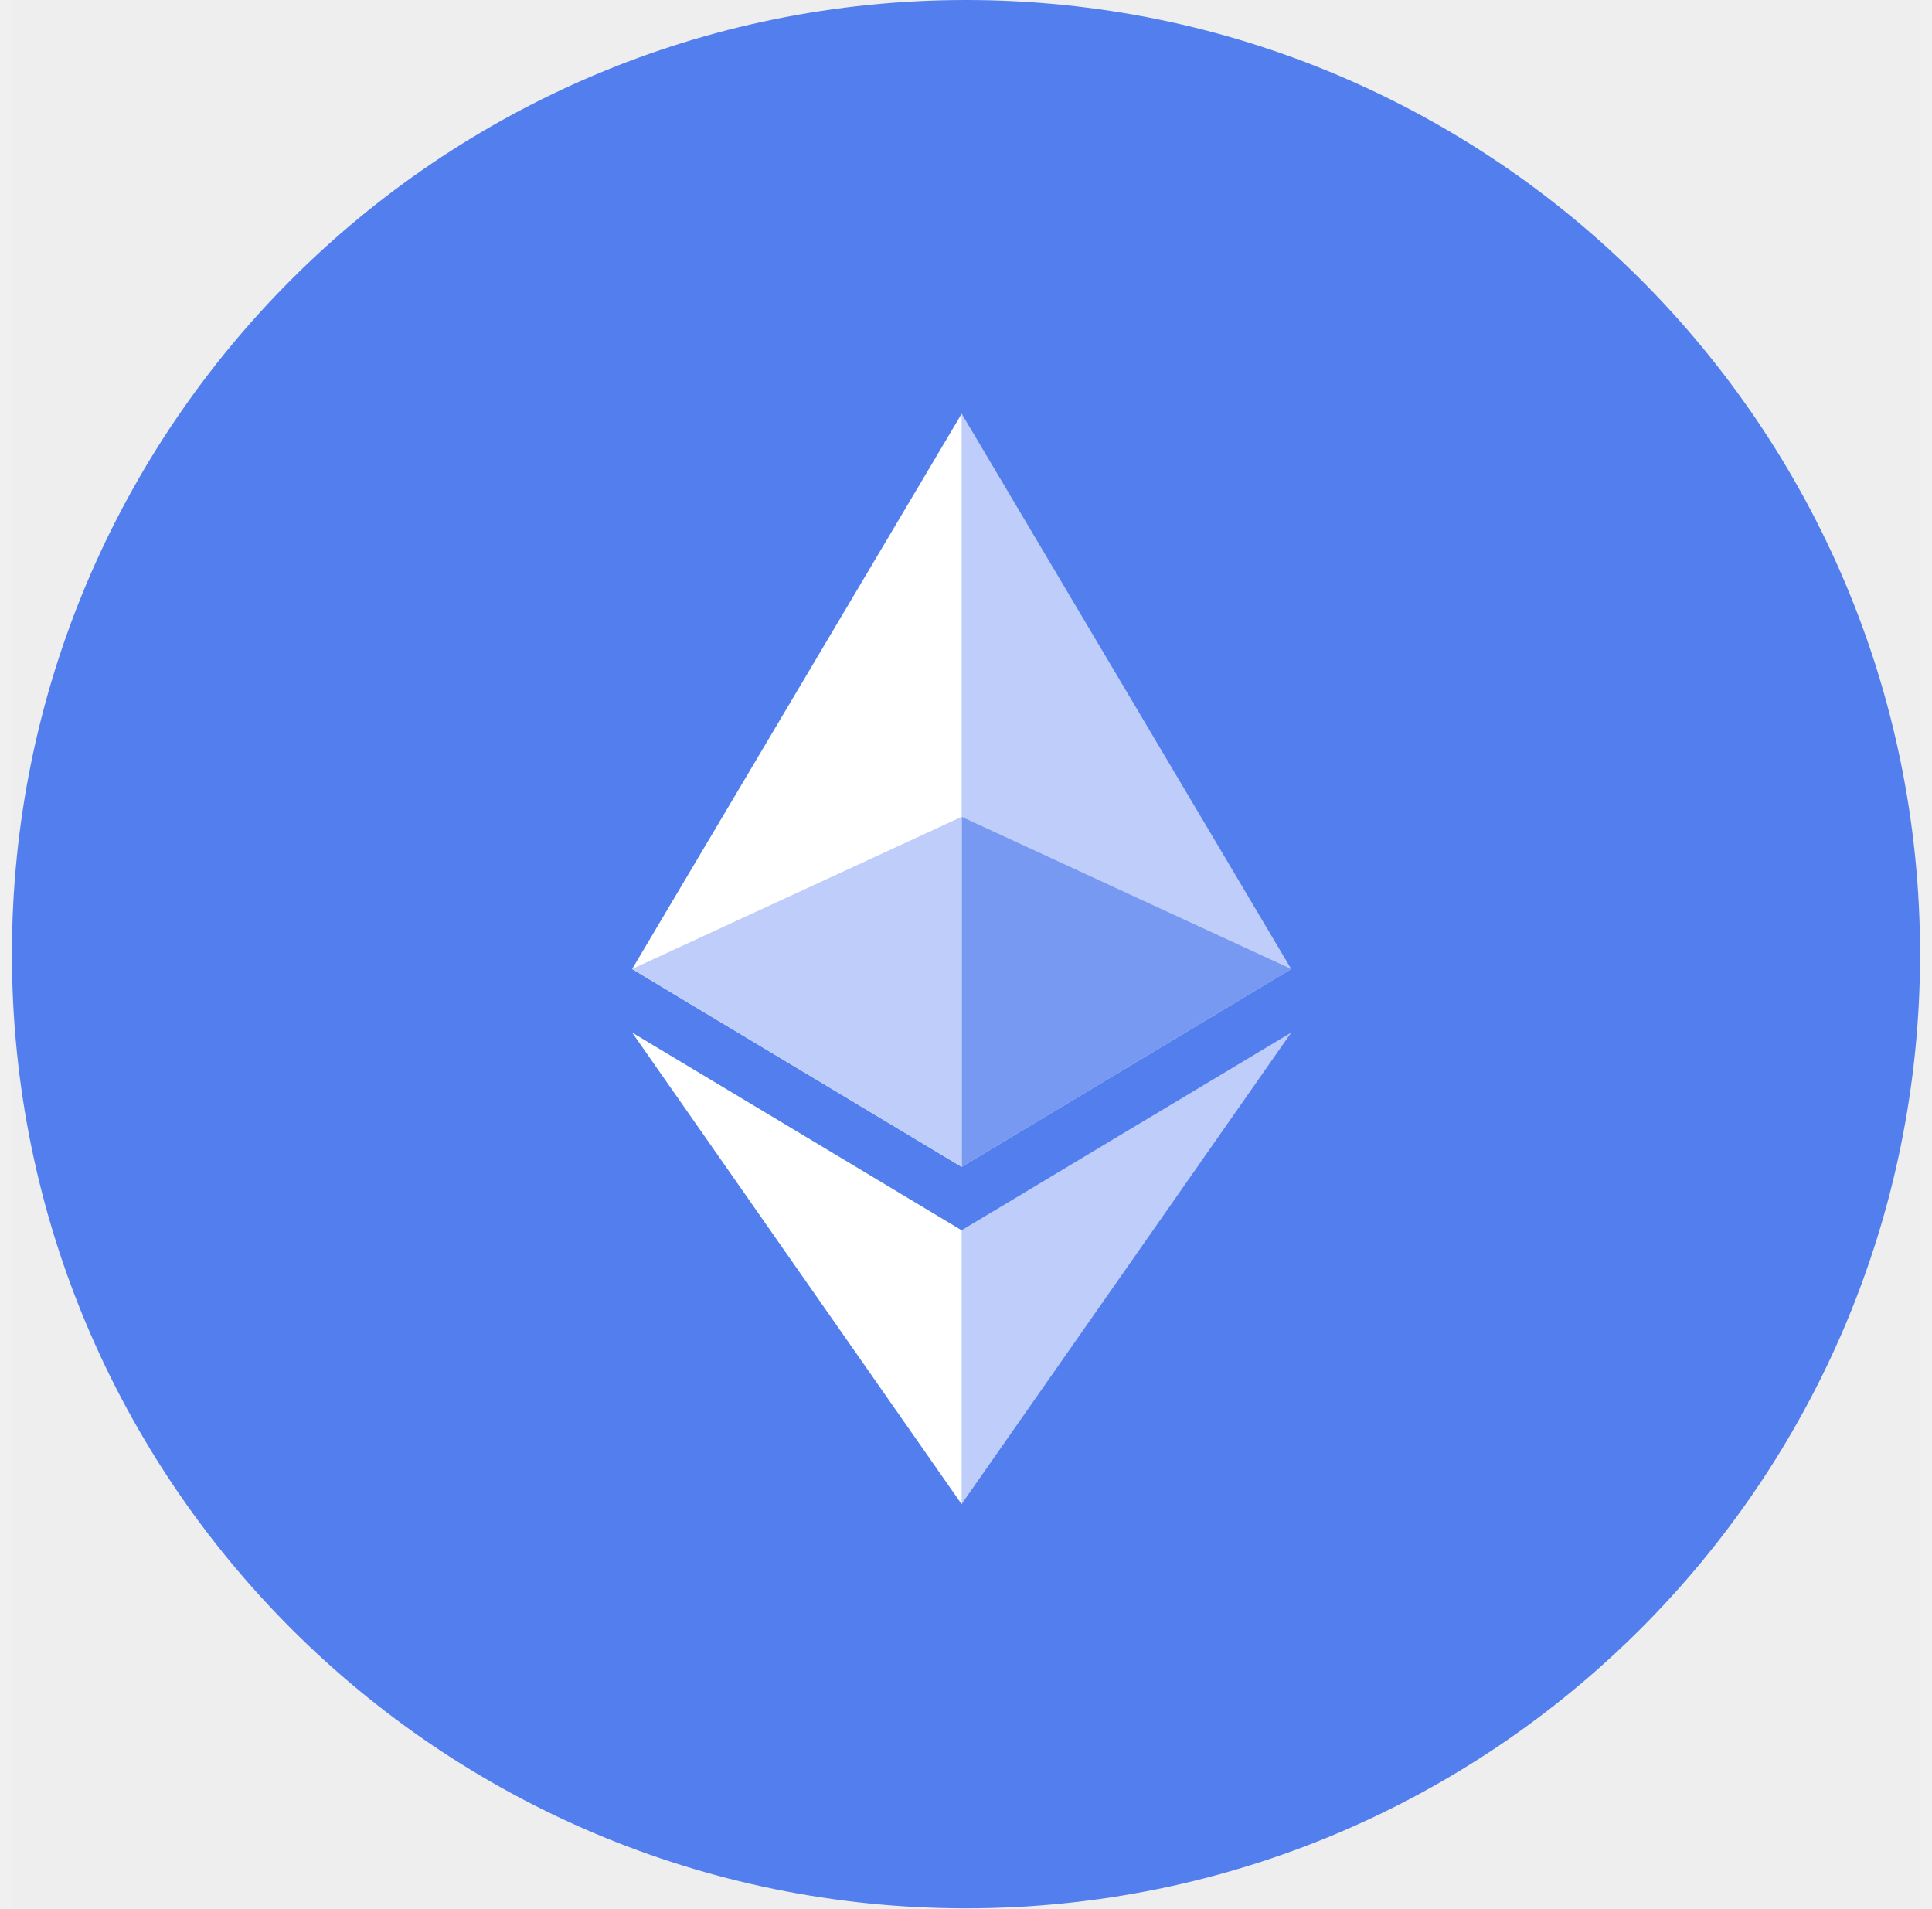
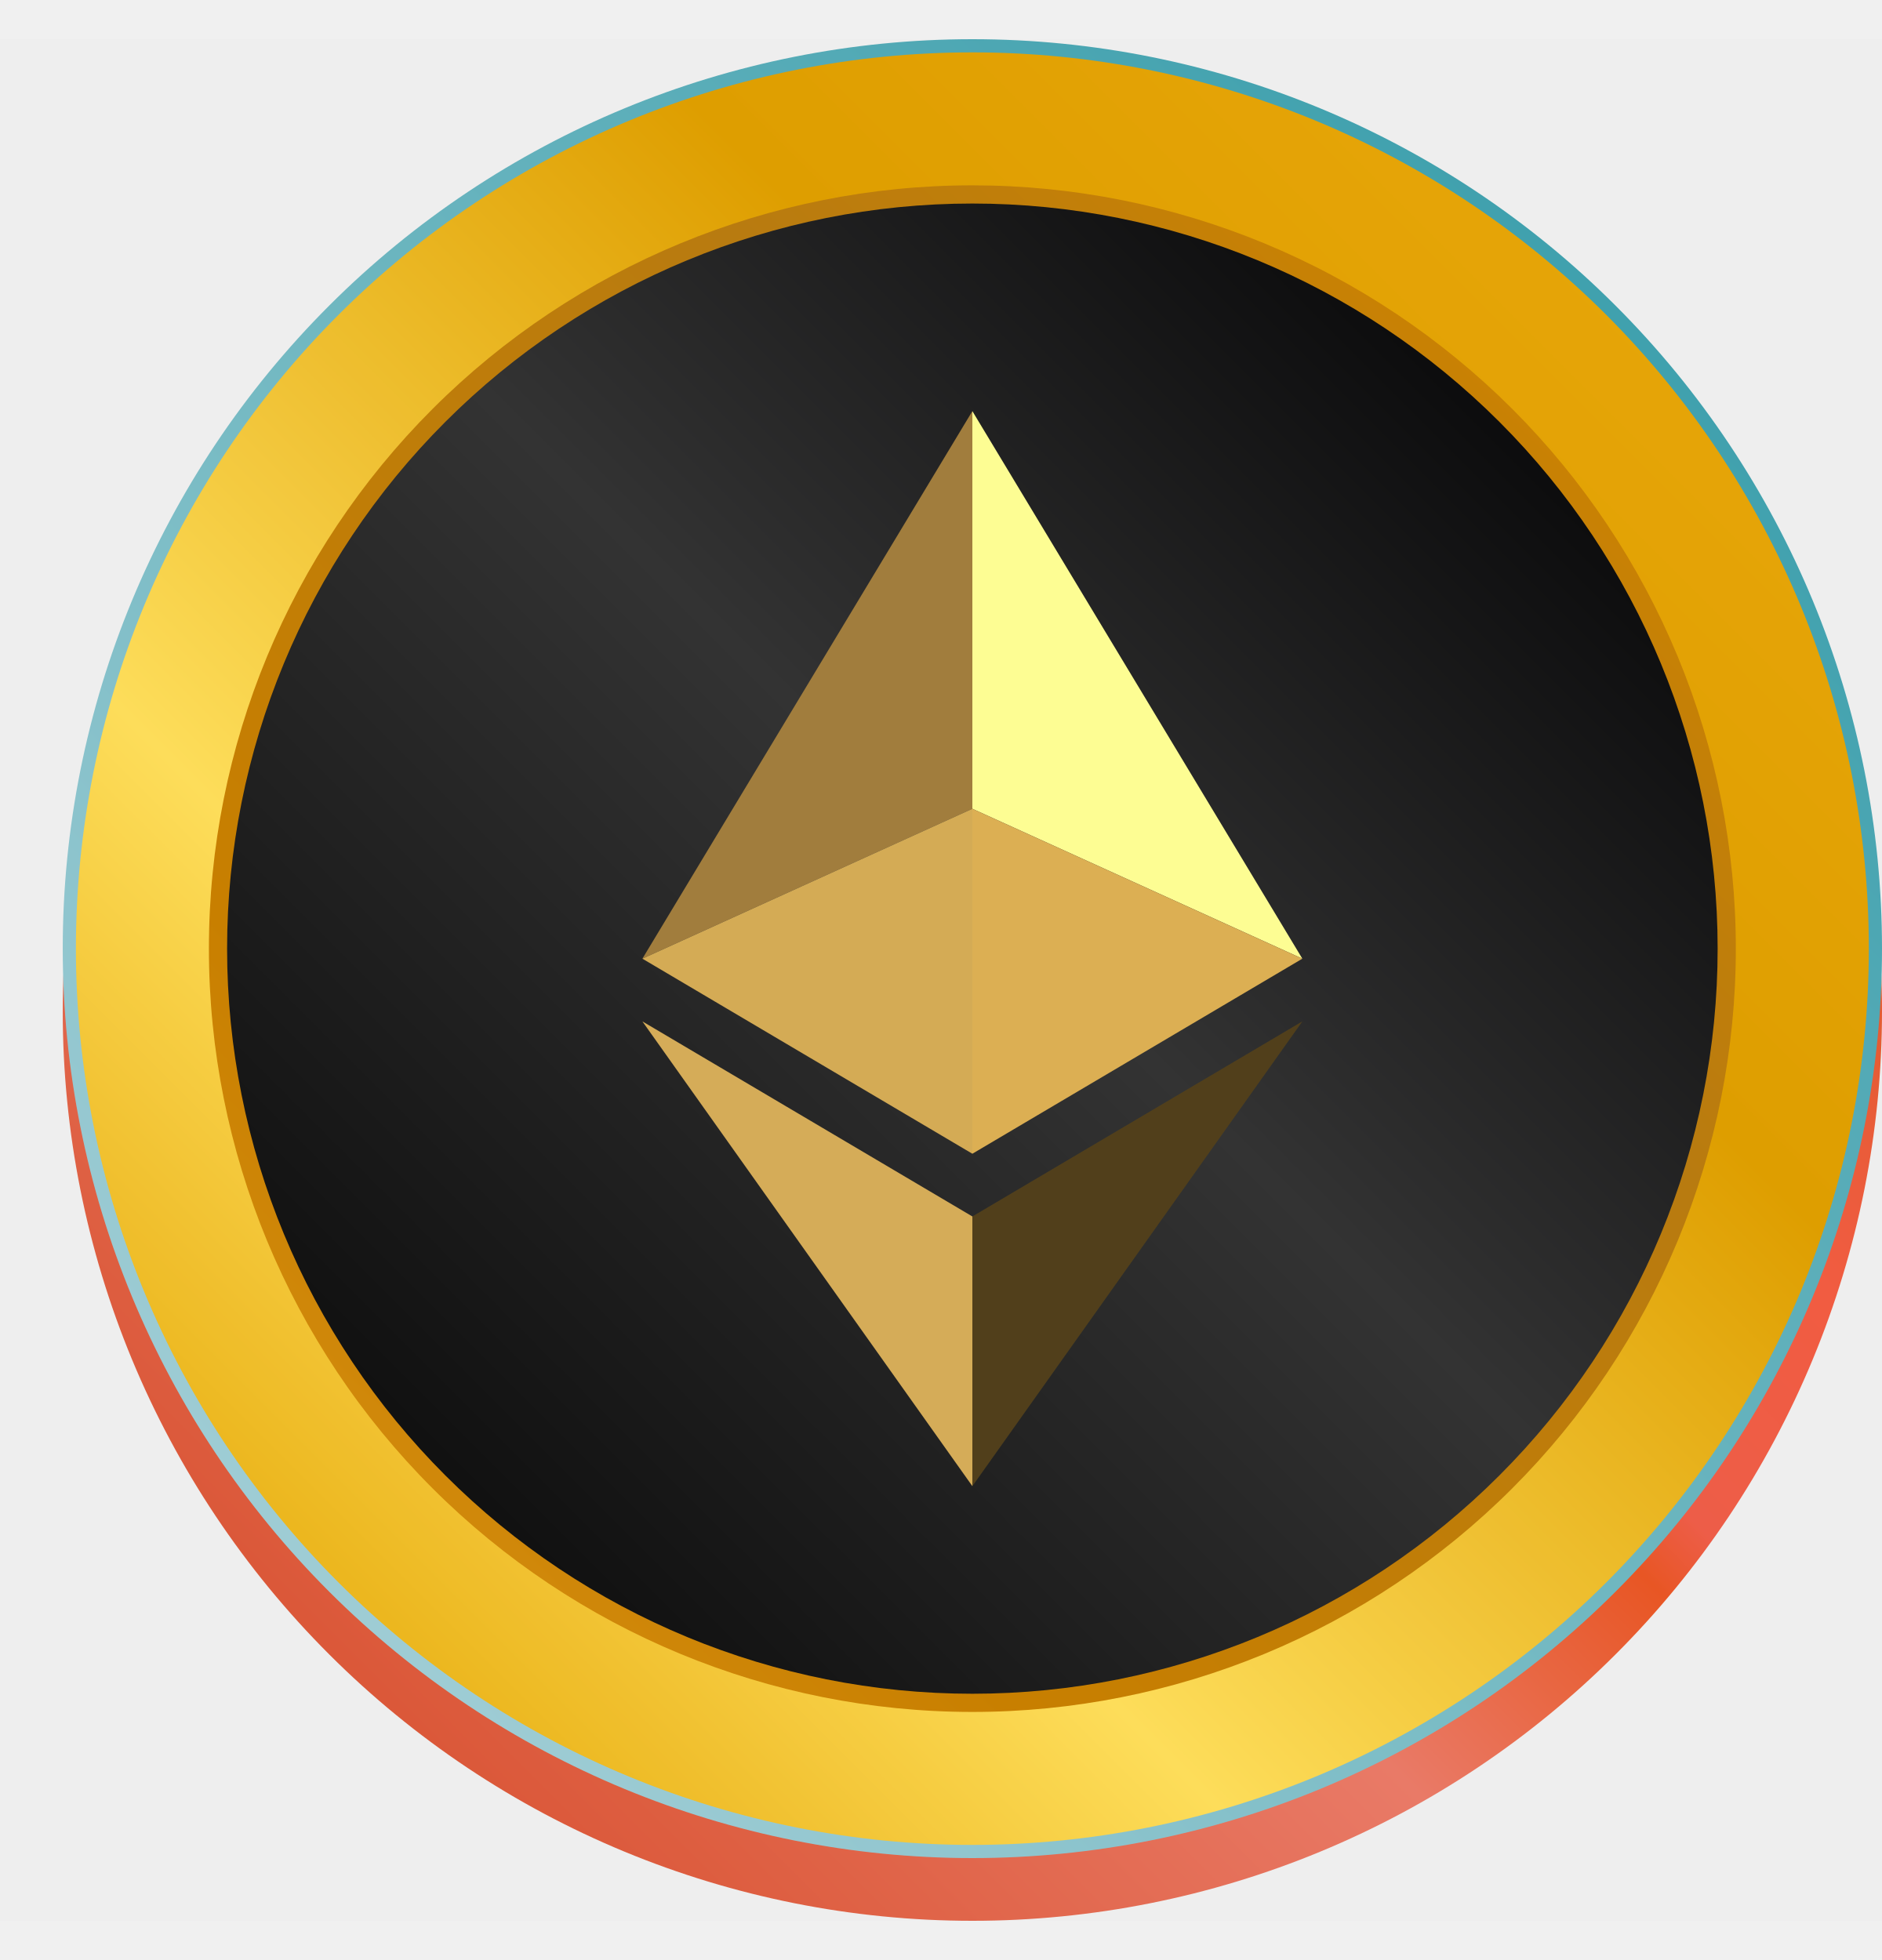
- <svg xmlns="http://www.w3.org/2000/svg" width="81" height="80" viewBox="0 0 81 80" fill="none">
-   <path fill="#000" fill-opacity=".01" d="M.5 0h80v80H.5z" />
-   <circle cx="40.5" cy="40" r="40" fill="#537FEE" />
-   <g clip-path="url(#fex5q329sa)">
-     <path d="m40.32 17.344-.302 1.041v30.227l.302.306 13.816-8.293L40.32 17.344z" fill="#BECDF9" />
-     <path d="m40.319 17.344-13.817 23.28 13.817 8.294V17.345z" fill="#fff" />
-     <path d="m40.311 51.577-.17.21v10.768l.17.504 13.825-19.772-13.825 8.29z" fill="#BECDF9" />
-     <path d="M40.319 63.06V51.576l-13.817-8.29L40.319 63.06z" fill="#fff" />
-     <path d="m40.32 48.916 13.816-8.294-13.816-6.378v14.672z" fill="#7799F1" />
-     <path d="m26.502 40.622 13.817 8.294V34.243l-13.817 6.378z" fill="#BECDF9" />
-   </g>
+ <svg xmlns="http://www.w3.org/2000/svg" width="24" height="25" viewBox="0 0 24 25" fill="none">
+   <path d="M0.8 12.9C0.8 9.824 2.022 6.873 4.198 4.698C6.373 2.522 9.324 1.3 12.4 1.3C15.477 1.3 18.427 2.522 20.602 4.698C22.778 6.873 24 9.824 24 12.9C24 14.423 23.7 15.932 23.117 17.339C22.534 18.747 21.68 20.025 20.602 21.102C19.525 22.18 18.247 23.034 16.839 23.617C15.432 24.2 13.923 24.5 12.4 24.5C9.324 24.5 6.373 23.278 4.198 21.102C2.022 18.927 0.8 15.977 0.8 12.9Z" fill="url(#paint0_linear_424_8210)" />
+   <path d="M0.8 12.1C0.8 9.023 2.022 6.073 4.198 3.898C6.373 1.722 9.324 0.5 12.4 0.5C15.477 0.5 18.427 1.722 20.602 3.898C22.778 6.073 24 9.023 24 12.1C24 15.177 22.778 18.127 20.602 20.302C18.427 22.478 15.477 23.7 12.4 23.7C9.324 23.7 6.373 22.478 4.198 20.302C2.022 18.127 0.8 15.177 0.8 12.1Z" fill="url(#paint1_linear_424_8210)" />
+   <path d="M0.968 12.1C0.968 9.068 2.172 6.16 4.316 4.016C6.46 1.872 9.368 0.668 12.4 0.668C13.901 0.668 15.388 0.964 16.775 1.538C18.162 2.113 19.422 2.955 20.484 4.016C21.545 5.078 22.387 6.338 22.962 7.725C23.536 9.112 23.832 10.599 23.832 12.1C23.832 13.601 23.536 15.088 22.962 16.475C22.387 17.862 21.545 19.122 20.484 20.184C19.422 21.245 18.162 22.087 16.775 22.662C15.388 23.236 13.901 23.532 12.4 23.532C9.368 23.532 6.46 22.328 4.316 20.184C2.172 18.04 0.968 15.132 0.968 12.1Z" fill="url(#paint2_linear_424_8210)" />
+   <path d="M2.664 12.1C2.664 9.518 3.69 7.041 5.516 5.216C7.342 3.39 9.818 2.364 12.4 2.364C13.679 2.364 14.945 2.616 16.126 3.105C17.307 3.594 18.38 4.312 19.285 5.216C20.189 6.12 20.906 7.193 21.395 8.374C21.884 9.555 22.136 10.822 22.136 12.1C22.136 13.379 21.884 14.645 21.395 15.826C20.906 17.007 20.189 18.08 19.285 18.984C18.38 19.889 17.307 20.606 16.126 21.095C14.945 21.584 13.679 21.836 12.4 21.836C9.818 21.836 7.342 20.81 5.516 18.984C3.69 17.159 2.664 14.682 2.664 12.1Z" fill="url(#paint3_linear_424_8210)" />
+   <path d="M2.896 12.1C2.896 9.58 3.897 7.162 5.68 5.38C7.462 3.598 9.879 2.596 12.4 2.596C14.921 2.596 17.338 3.598 19.12 5.38C20.903 7.162 21.904 9.58 21.904 12.1C21.904 14.621 20.903 17.038 19.12 18.82C17.338 20.603 14.921 21.604 12.4 21.604C9.879 21.604 7.462 20.603 5.68 18.82C3.897 17.038 2.896 14.621 2.896 12.1Z" fill="url(#paint4_linear_424_8210)" />
+   <path d="M8.192 13.028L12.4 15.516V18.956L8.192 13.028Z" fill="#D7AD59" />
+   <path d="M8.192 12.228L12.4 10.316V5.244L8.192 12.228Z" fill="#A27E3D" />
+   <path d="M8.192 12.228L12.4 10.316V14.716L8.192 12.228Z" fill="#D6AC56" />
+   <path d="M16.608 13.028L12.4 15.516V18.956L16.608 13.028Z" fill="#52401B" />
+   <path d="M16.608 12.228L12.4 10.316V5.244L16.608 12.228Z" fill="#FFFF94" />
+   <path d="M16.608 12.228L12.4 10.316V14.716L16.608 12.228Z" fill="#DEB054" />
+   <rect y="0.5" width="24" height="24" fill="black" fill-opacity="0.01" />
  <defs>
-     <clipPath id="fex5q329sa">
-       <path fill="#fff" transform="translate(26.5 17.33)" d="M0 0h27.641v45.714H0z" />
-     </clipPath>
+     <linearGradient id="paint0_linear_424_8210" x1="4.28" y1="21.02" x2="20.888" y2="4.412" gradientUnits="userSpaceOnUse">
+       <stop stop-color="#DD5939" />
+       <stop offset="0.36" stop-color="#EB7B68" />
+       <stop offset="0.53" stop-color="#EA5724" />
+       <stop offset="0.57" stop-color="#EF5E49" />
+       <stop offset="0.71" stop-color="#F35D42" />
+       <stop offset="1" stop-color="#D55D1F" />
+     </linearGradient>
+     <linearGradient id="paint1_linear_424_8210" x1="4.28" y1="20.22" x2="20.888" y2="3.612" gradientUnits="userSpaceOnUse">
+       <stop stop-color="#9FCED6" />
+       <stop offset="1" stop-color="#3FA1AE" />
+     </linearGradient>
+     <linearGradient id="paint2_linear_424_8210" x1="4.4" y1="20.1" x2="20.768" y2="3.732" gradientUnits="userSpaceOnUse">
+       <stop stop-color="#EEB81F" />
+       <stop offset="0.25" stop-color="#FFDF5B" />
+       <stop offset="0.71" stop-color="#E09F00" />
+       <stop offset="1" stop-color="#E8A608" />
+     </linearGradient>
+     <linearGradient id="paint3_linear_424_8210" x1="5.584" y1="18.916" x2="19.528" y2="4.972" gradientUnits="userSpaceOnUse">
+       <stop stop-color="#D2890A" />
+       <stop offset="0.16" stop-color="#CA8000" />
+       <stop offset="0.71" stop-color="#B97C10" />
+       <stop offset="1" stop-color="#CC8303" />
+     </linearGradient>
+     <linearGradient id="paint4_linear_424_8210" x1="5.744" y1="18.756" x2="19.36" y2="5.14" gradientUnits="userSpaceOnUse">
+       <stop stop-color="#111111" />
+       <stop offset="0.52" stop-color="#333333" />
+       <stop offset="1" stop-color="#0B0B0C" />
+     </linearGradient>
  </defs>
</svg>
